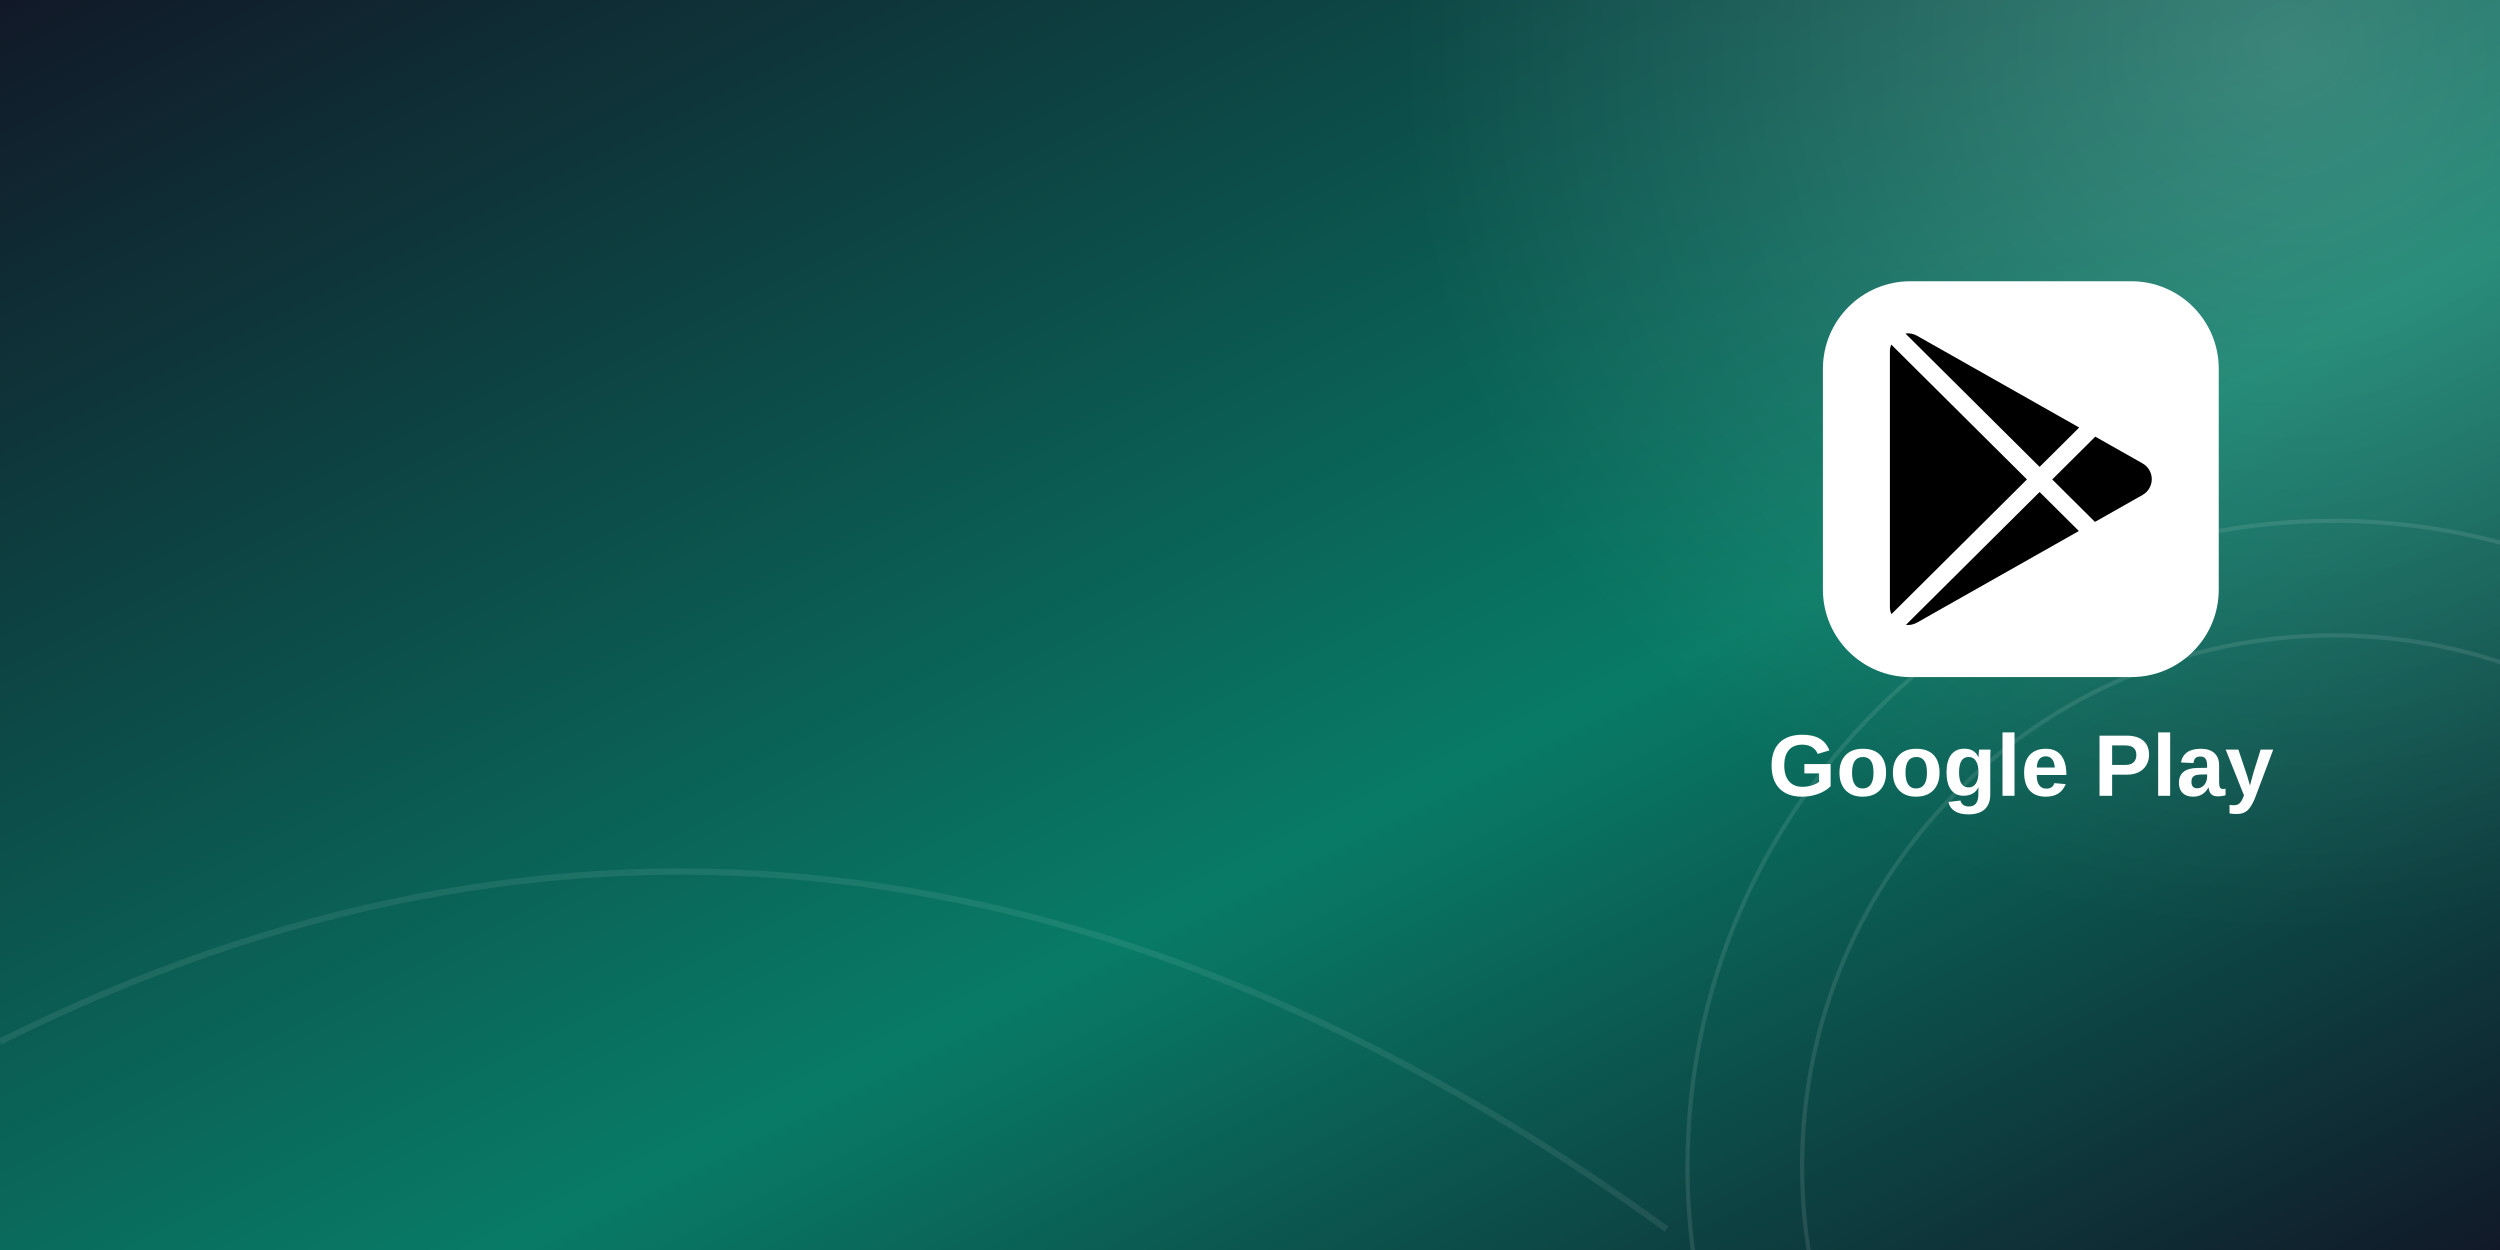
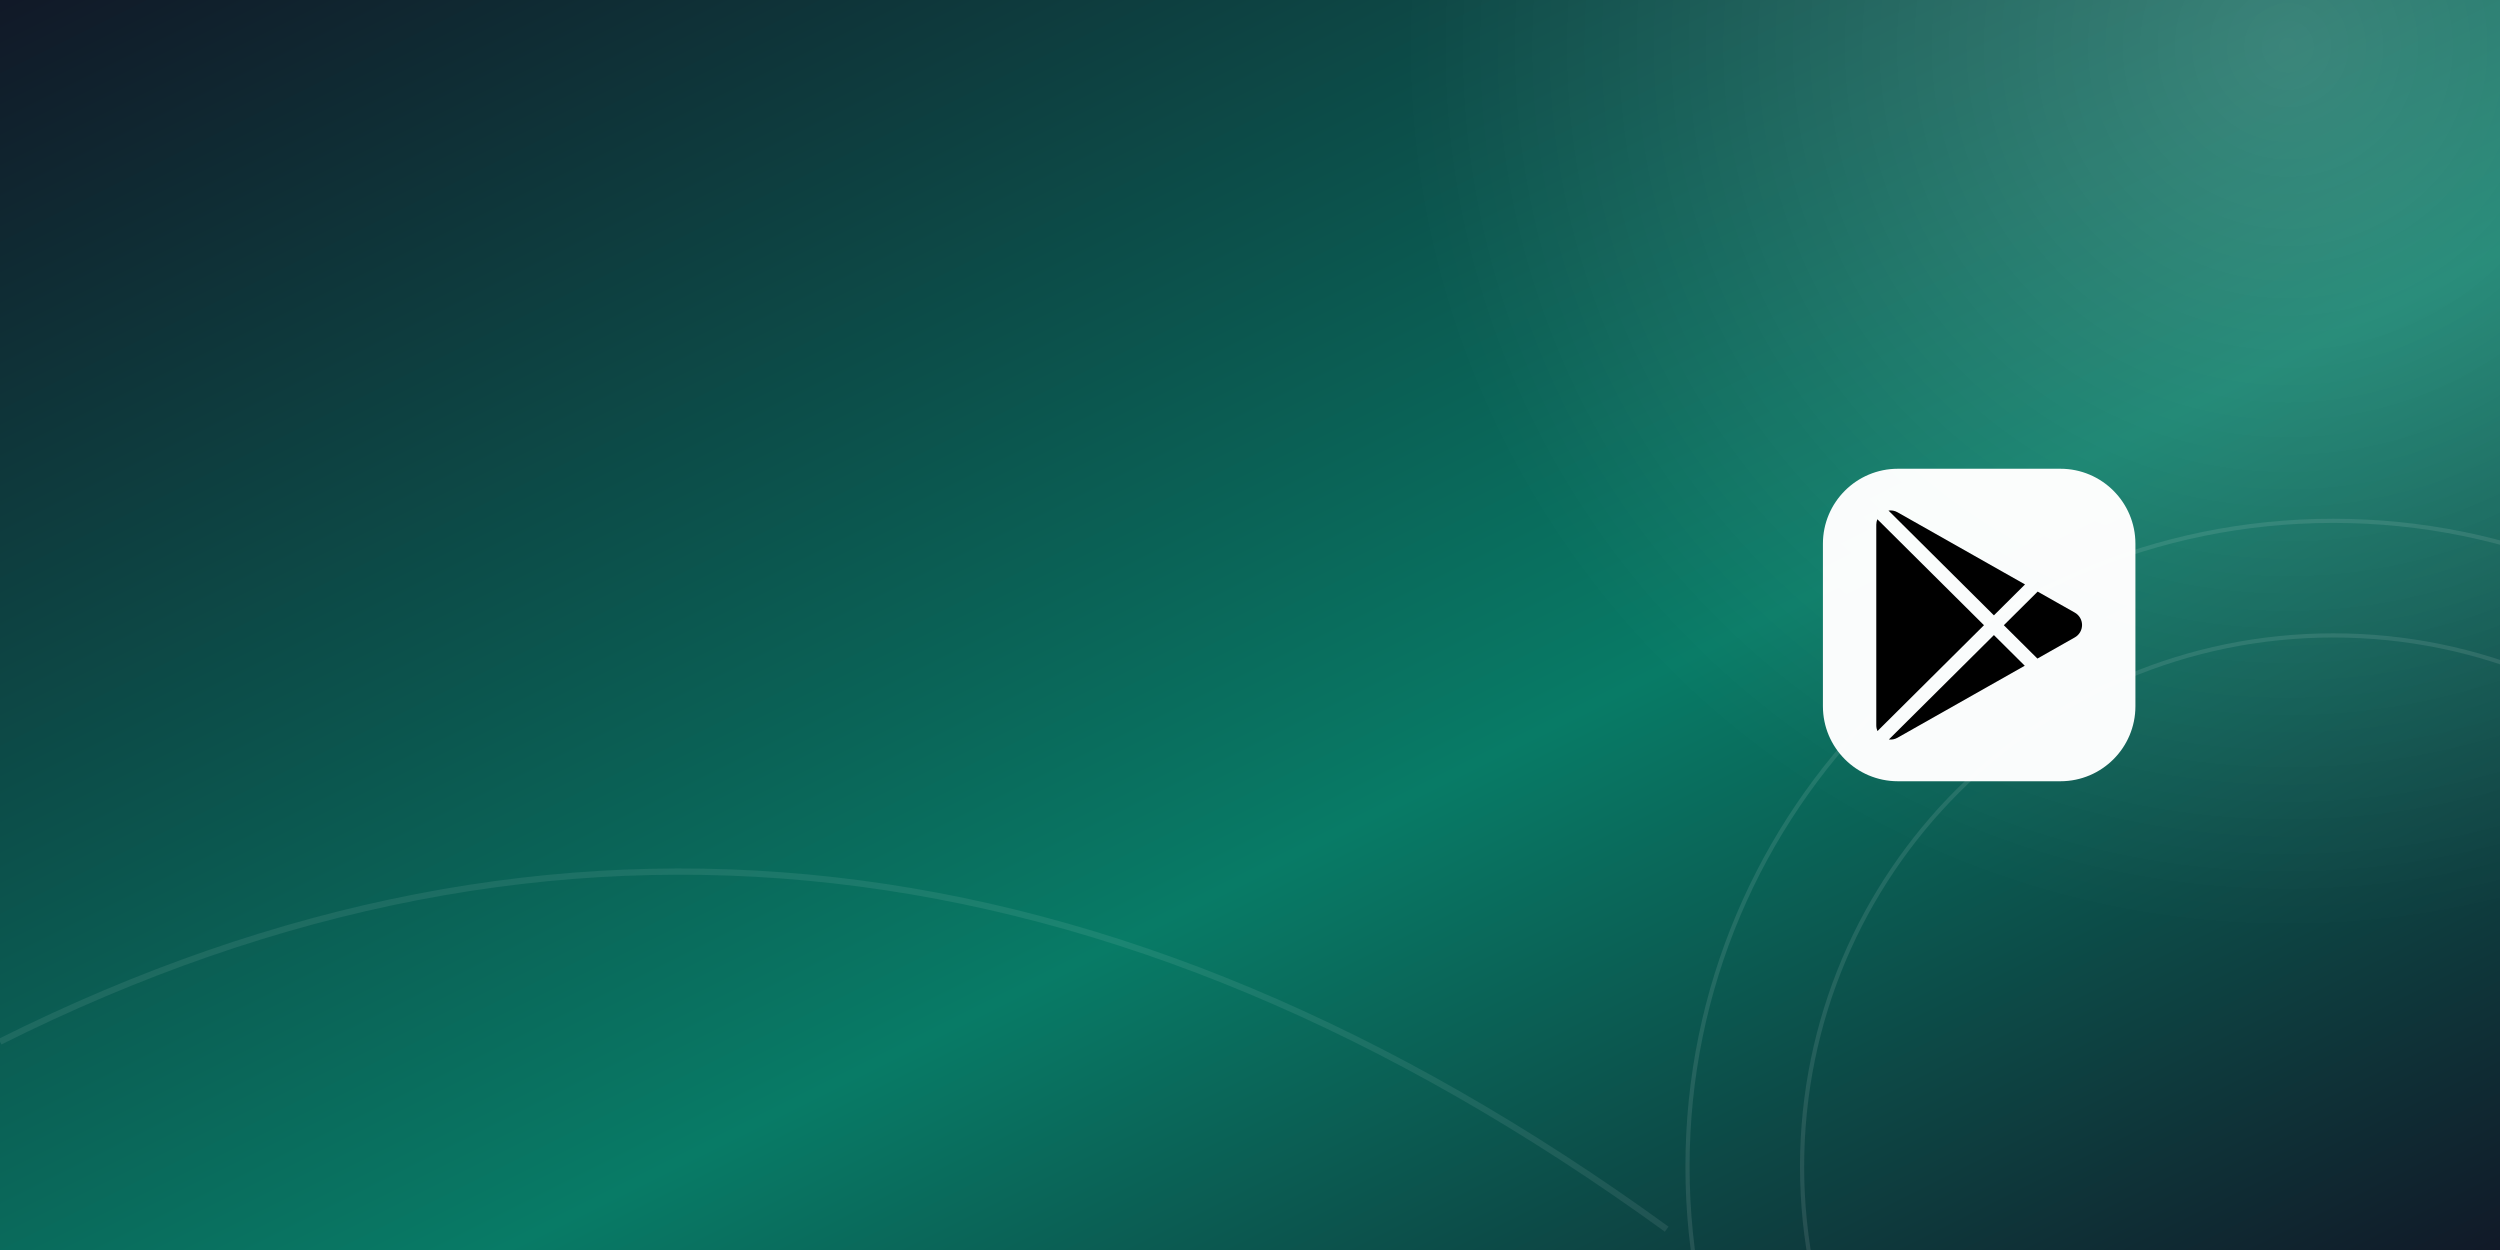
<svg xmlns="http://www.w3.org/2000/svg" width="1200" height="600" viewBox="0 0 1200 600" role="img" aria-labelledby="title">
  <defs>
    <linearGradient id="base" x2="1" y2="1">
      <stop stop-color="#111827" />
      <stop offset=".6" stop-color="#087b66" />
      <stop offset="1" stop-color="#111827" />
    </linearGradient>
    <radialGradient id="shine">
      <stop stop-color="#ffffff" stop-opacity=".2" />
      <stop offset="1" stop-color="#ffffff" stop-opacity="0" />
    </radialGradient>
  </defs>
  <rect width="1200" height="600" fill="url(#base)" />
  <circle cx="1100" cy="20" r="430" fill="url(#shine)" />
  <circle cx="1120" cy="560" r="310" fill="none" stroke="#fff" stroke-opacity=".1" stroke-width="2" />
  <circle cx="1120" cy="560" r="255" fill="none" stroke="#fff" stroke-opacity=".1" stroke-width="2" />
  <path d="M0 500 Q400 300 800 590" fill="none" stroke="#fff" stroke-opacity=".08" stroke-width="3" />
-   <rect x="875" y="135" width="190" height="190" rx="42" fill="#fff" />
-   <svg x="900" y="160" width="140" height="140" viewBox="0 0 24 24">
+   <rect x="875" y="225" width="150" height="150" rx="36" fill="#ffffff" fill-opacity="0.98" />
+   <svg x="895" y="245" width="110" height="110" viewBox="0 0 24 24">
    <path d="M22.018 13.298l-3.919 2.218-3.515-3.493 3.543-3.521 3.891 2.202a1.49 1.49 0 0 1 0 2.594zM1.337.924a1.486 1.486 0 0 0-.112.568v21.017c0 .217.045.419.124.6l11.155-11.087L1.337.924zm12.207 10.065l3.258-3.238L3.45.195a1.466 1.466 0 0 0-.946-.179l11.04 10.973zm0 2.067l-11 10.933c.298.036.612-.016.906-.183l13.324-7.54-3.23-3.21z" />
  </svg>
-   <text x="970" y="382" text-anchor="middle" fill="#fff" font-family="Arial,Helvetica,sans-serif" font-weight="700" font-size="42">Google Play</text>
</svg>
